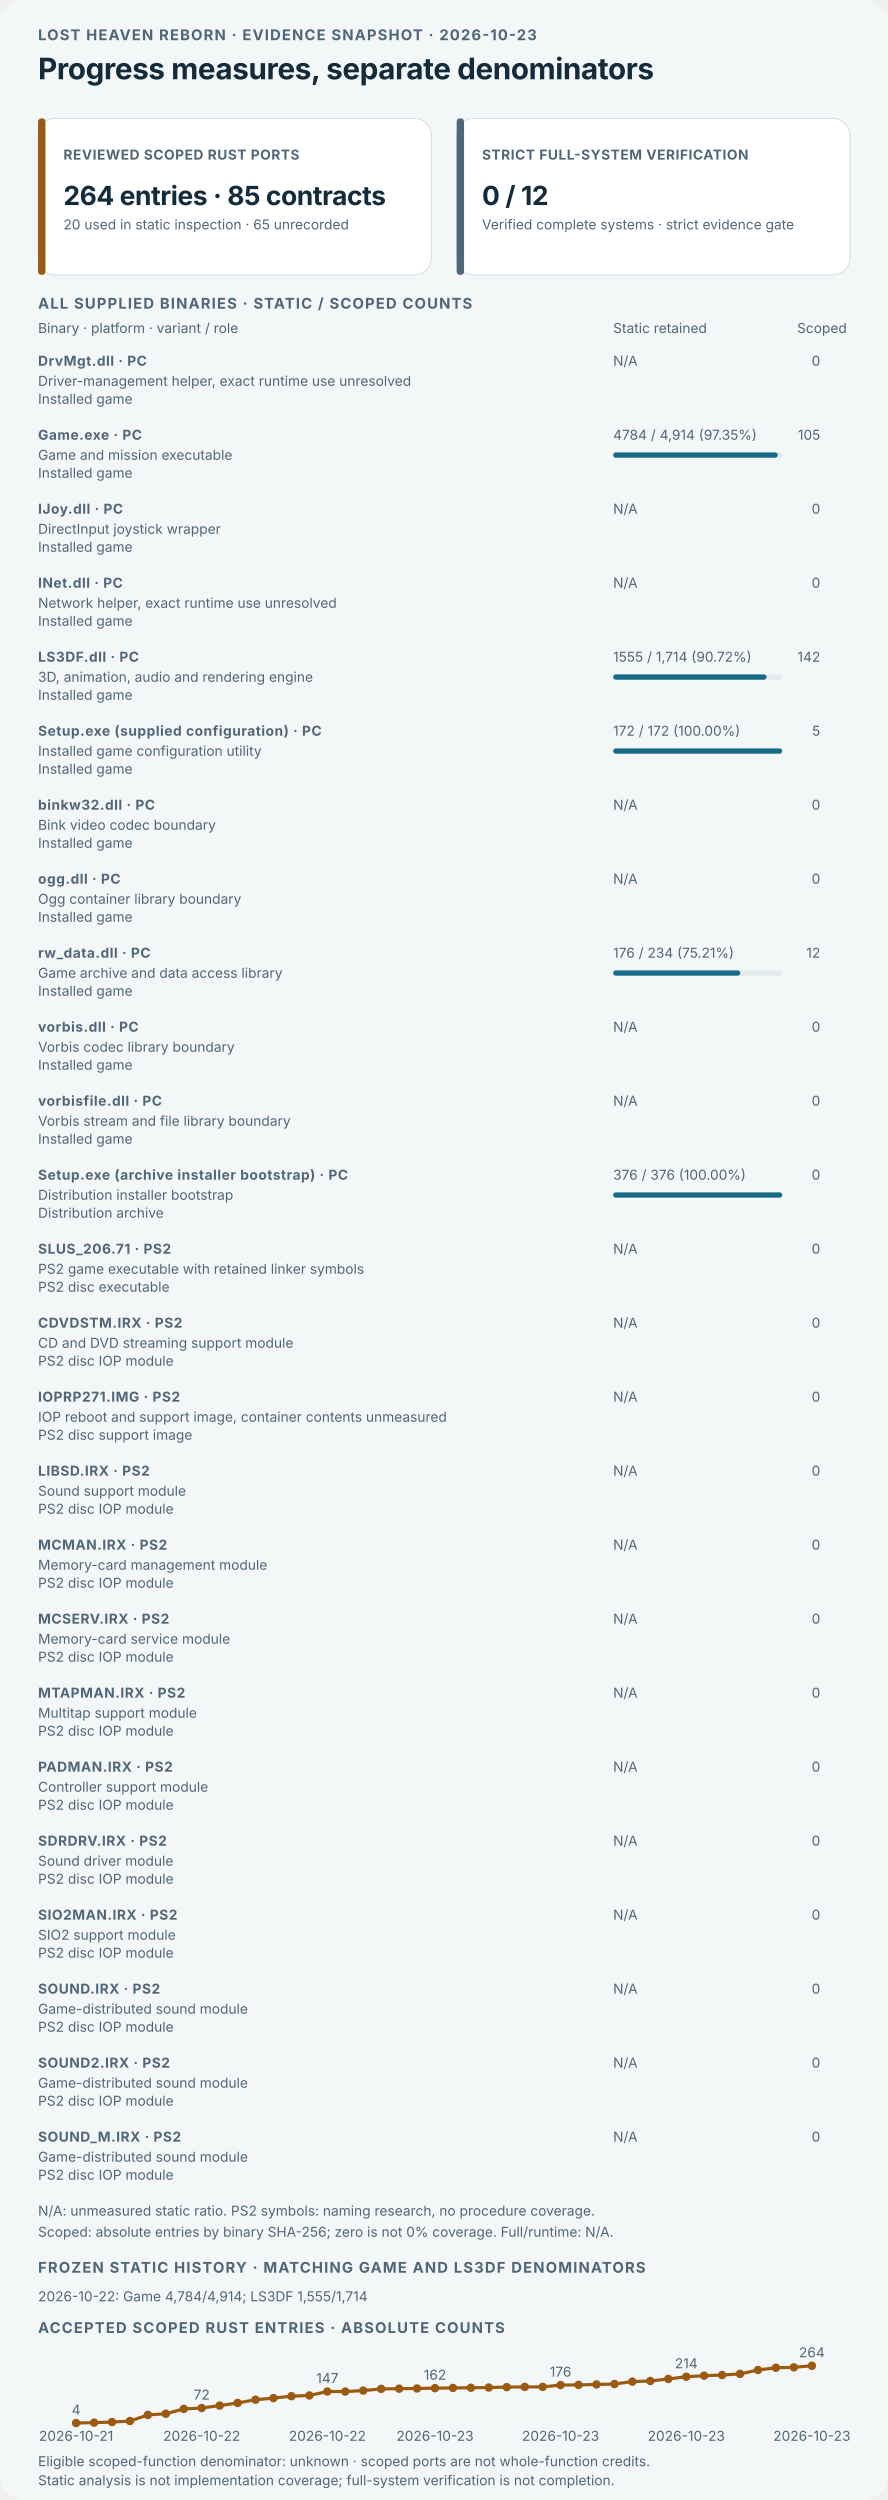
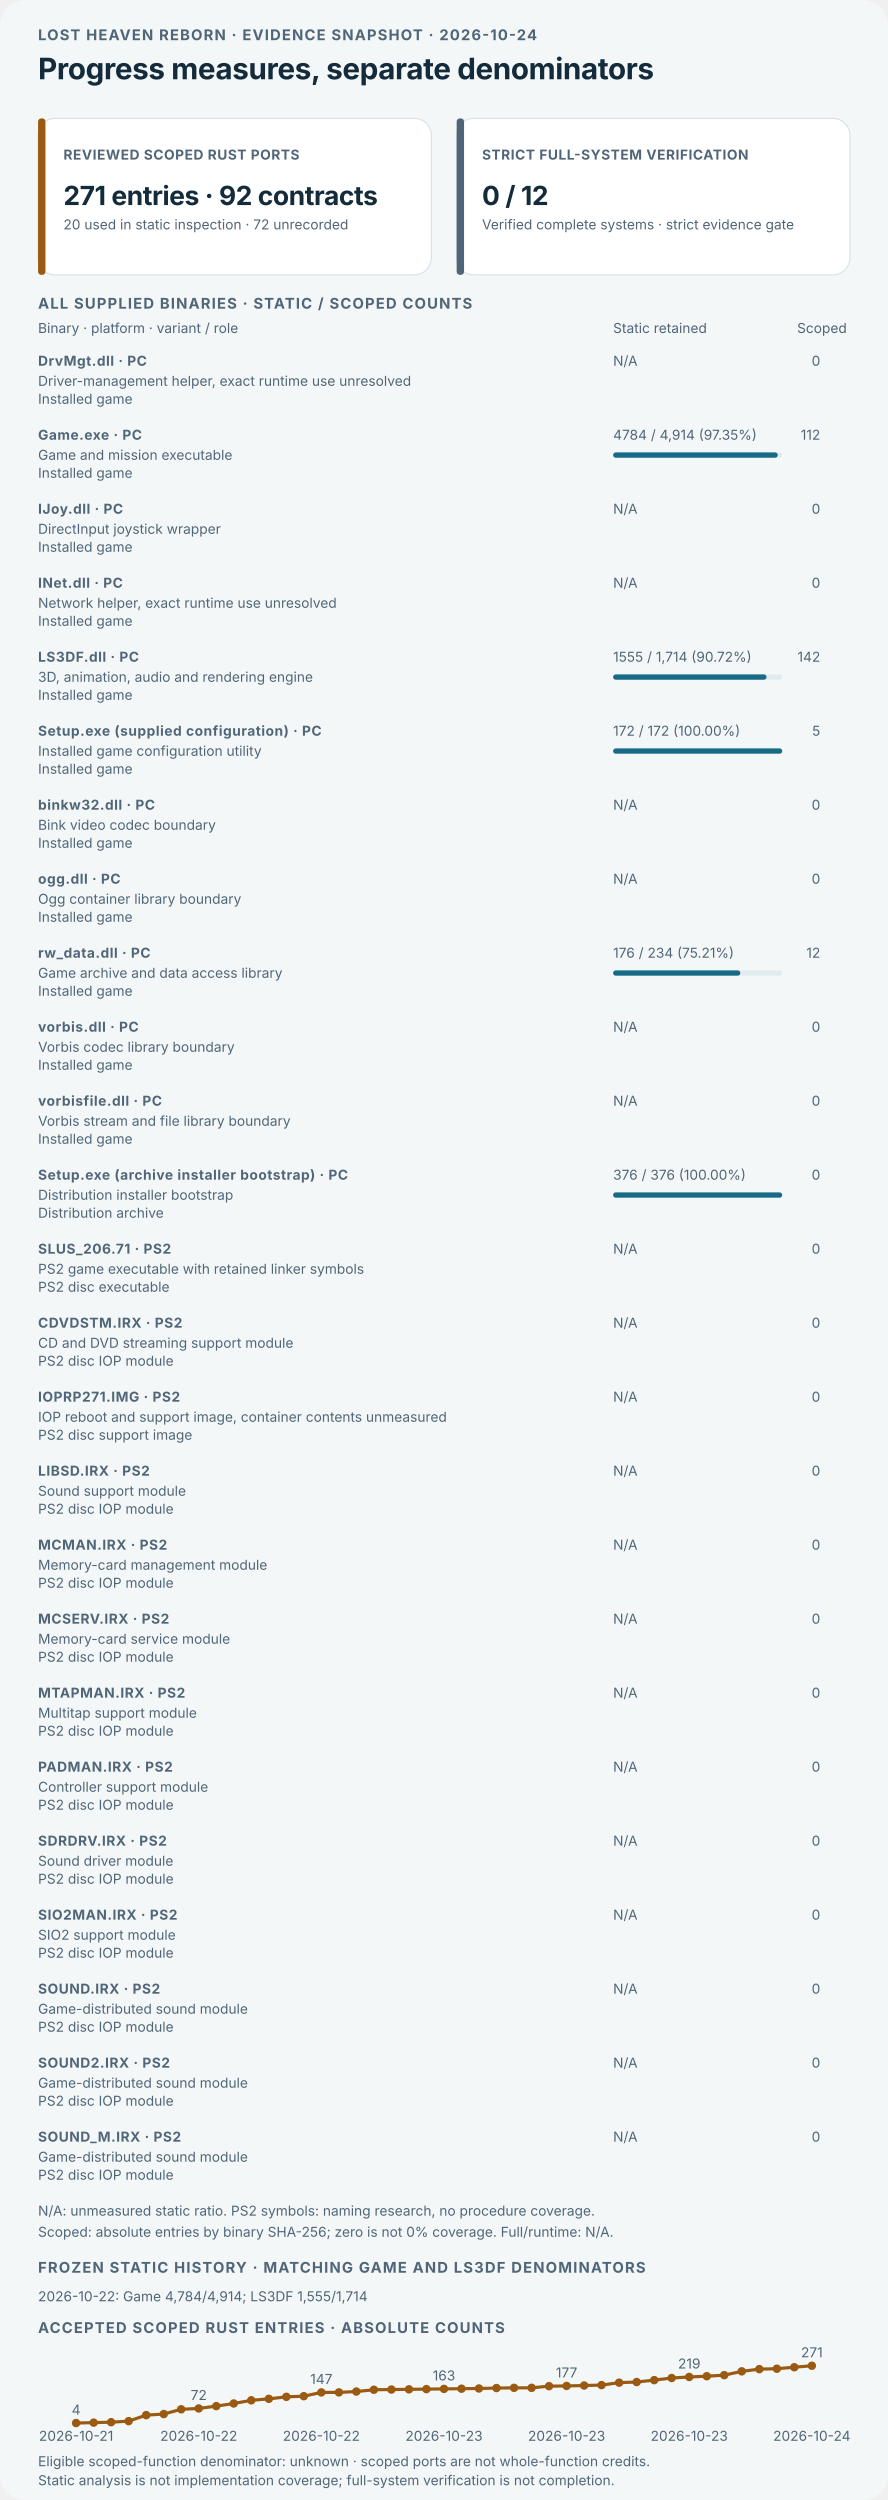
<svg xmlns="http://www.w3.org/2000/svg" viewBox="0 0 840 2365" role="img" aria-labelledby="dashboard-title dashboard-desc">
  <style>text{font-family:Inter,ui-sans-serif,system-ui,-apple-system,"Segoe UI",sans-serif;fill:#142b3b}.kicker{font-size:14px;font-weight:700;letter-spacing:1.1px;fill:#506577}.title{font-size:28px;font-weight:750;letter-spacing:-.35px}.label{font-size:13px;font-weight:750;letter-spacing:.5px;fill:#506577}.value{font-size:25px;font-weight:750;letter-spacing:-.4px}.detail,.history{font-size:13px;fill:#506577}.dark-bg{display:none}@media(prefers-color-scheme:dark){.light-bg{display:none}.dark-bg{display:inline}text{fill:#edf4f6}.kicker,.label,.detail,.history{fill:#b3c5ce}.card-bg{fill:#172b39;stroke:#3b5361}.bar-track{fill:#314957}}</style>
  <rect class="light-bg" width="840" height="2365" rx="24" fill="#f3f7f8" />
  <rect class="dark-bg" width="840" height="2365" rx="24" fill="#0d1b25" />
-   <text x="36" y="38" class="kicker">LOST HEAVEN REBORN · EVIDENCE SNAPSHOT · 2026-10-23</text>
+   <text x="36" y="38" class="kicker">LOST HEAVEN REBORN · EVIDENCE SNAPSHOT · 2026-10-24</text>
  <text x="36" y="75" class="title">Progress measures, separate denominators</text>
  <g>
    <rect class="card-bg" x="36" y="112" width="372" height="148" rx="16" fill="#ffffff" stroke="#d4e0e5" />
    <rect x="36" y="112" width="7" height="148" rx="3" fill="#9a5a12" />
    <text x="60" y="151" class="label">REVIEWED SCOPED RUST PORTS</text>
-     <text x="60" y="194" class="value">264 entries · 85 contracts</text>
-     <text x="60" y="217" class="detail">20 used in static inspection · 65 unrecorded</text>
+     <text x="60" y="194" class="value">271 entries · 92 contracts</text>
+     <text x="60" y="217" class="detail">20 used in static inspection · 72 unrecorded</text>
  </g>
  <g>
    <rect class="card-bg" x="432" y="112" width="372" height="148" rx="16" fill="#ffffff" stroke="#d4e0e5" />
    <rect x="432" y="112" width="7" height="148" rx="3" fill="#506577" />
    <text x="456" y="151" class="label">STRICT FULL-SYSTEM VERIFICATION</text>
    <text x="456" y="194" class="value">0 / 12</text>
    <text x="456" y="217" class="detail">Verified complete systems · strict evidence gate</text>
  </g>
  <text x="36" y="292" class="kicker">ALL SUPPLIED BINARIES · STATIC / SCOPED COUNTS</text>
  <text x="36" y="315" class="detail">Binary · platform · variant / role</text>
  <text x="580" y="315" class="detail">Static retained</text>
  <text x="754" y="315" class="detail">Scoped</text>
  <text x="36" y="346" class="label">DrvMgt.dll · PC</text>
  <text x="36" y="365" class="detail">Driver-management helper, exact runtime use unresolved</text>
  <text x="36" y="382" class="detail">Installed game</text>
  <text x="580" y="346" class="detail">N/A</text>
  <text x="776" y="346" text-anchor="end" class="detail">0</text>
  <text x="36" y="416" class="label">Game.exe · PC</text>
  <text x="36" y="435" class="detail">Game and mission executable</text>
  <text x="36" y="452" class="detail">Installed game</text>
  <text x="580" y="416" class="detail">4784 / 4,914 (97.35%)</text>
-   <text x="776" y="416" text-anchor="end" class="detail">105</text>
+   <text x="776" y="416" text-anchor="end" class="detail">112</text>
  <rect class="catalog-static-track bar-track" x="580" y="428" width="160" height="5" rx="2.5" fill="#e2ebee" />
  <rect class="catalog-static-fill" x="580" y="428" width="155.767" height="5" rx="2.5" fill="#176b87" />
  <text x="36" y="486" class="label">IJoy.dll · PC</text>
  <text x="36" y="505" class="detail">DirectInput joystick wrapper</text>
  <text x="36" y="522" class="detail">Installed game</text>
  <text x="580" y="486" class="detail">N/A</text>
  <text x="776" y="486" text-anchor="end" class="detail">0</text>
  <text x="36" y="556" class="label">INet.dll · PC</text>
  <text x="36" y="575" class="detail">Network helper, exact runtime use unresolved</text>
  <text x="36" y="592" class="detail">Installed game</text>
  <text x="580" y="556" class="detail">N/A</text>
  <text x="776" y="556" text-anchor="end" class="detail">0</text>
  <text x="36" y="626" class="label">LS3DF.dll · PC</text>
  <text x="36" y="645" class="detail">3D, animation, audio and rendering engine</text>
  <text x="36" y="662" class="detail">Installed game</text>
  <text x="580" y="626" class="detail">1555 / 1,714 (90.72%)</text>
  <text x="776" y="626" text-anchor="end" class="detail">142</text>
  <rect class="catalog-static-track bar-track" x="580" y="638" width="160" height="5" rx="2.5" fill="#e2ebee" />
  <rect class="catalog-static-fill" x="580" y="638" width="145.158" height="5" rx="2.5" fill="#176b87" />
  <text x="36" y="696" class="label">Setup.exe (supplied configuration) · PC</text>
  <text x="36" y="715" class="detail">Installed game configuration utility</text>
  <text x="36" y="732" class="detail">Installed game</text>
  <text x="580" y="696" class="detail">172 / 172 (100.00%)</text>
  <text x="776" y="696" text-anchor="end" class="detail">5</text>
  <rect class="catalog-static-track bar-track" x="580" y="708" width="160" height="5" rx="2.5" fill="#e2ebee" />
  <rect class="catalog-static-fill" x="580" y="708" width="160.000" height="5" rx="2.5" fill="#176b87" />
  <text x="36" y="766" class="label">binkw32.dll · PC</text>
  <text x="36" y="785" class="detail">Bink video codec boundary</text>
  <text x="36" y="802" class="detail">Installed game</text>
  <text x="580" y="766" class="detail">N/A</text>
  <text x="776" y="766" text-anchor="end" class="detail">0</text>
  <text x="36" y="836" class="label">ogg.dll · PC</text>
  <text x="36" y="855" class="detail">Ogg container library boundary</text>
  <text x="36" y="872" class="detail">Installed game</text>
  <text x="580" y="836" class="detail">N/A</text>
  <text x="776" y="836" text-anchor="end" class="detail">0</text>
  <text x="36" y="906" class="label">rw_data.dll · PC</text>
  <text x="36" y="925" class="detail">Game archive and data access library</text>
  <text x="36" y="942" class="detail">Installed game</text>
  <text x="580" y="906" class="detail">176 / 234 (75.21%)</text>
  <text x="776" y="906" text-anchor="end" class="detail">12</text>
  <rect class="catalog-static-track bar-track" x="580" y="918" width="160" height="5" rx="2.5" fill="#e2ebee" />
  <rect class="catalog-static-fill" x="580" y="918" width="120.342" height="5" rx="2.5" fill="#176b87" />
  <text x="36" y="976" class="label">vorbis.dll · PC</text>
  <text x="36" y="995" class="detail">Vorbis codec library boundary</text>
  <text x="36" y="1012" class="detail">Installed game</text>
  <text x="580" y="976" class="detail">N/A</text>
  <text x="776" y="976" text-anchor="end" class="detail">0</text>
  <text x="36" y="1046" class="label">vorbisfile.dll · PC</text>
  <text x="36" y="1065" class="detail">Vorbis stream and file library boundary</text>
  <text x="36" y="1082" class="detail">Installed game</text>
  <text x="580" y="1046" class="detail">N/A</text>
  <text x="776" y="1046" text-anchor="end" class="detail">0</text>
  <text x="36" y="1116" class="label">Setup.exe (archive installer bootstrap) · PC</text>
  <text x="36" y="1135" class="detail">Distribution installer bootstrap</text>
  <text x="36" y="1152" class="detail">Distribution archive</text>
  <text x="580" y="1116" class="detail">376 / 376 (100.00%)</text>
  <text x="776" y="1116" text-anchor="end" class="detail">0</text>
  <rect class="catalog-static-track bar-track" x="580" y="1128" width="160" height="5" rx="2.5" fill="#e2ebee" />
  <rect class="catalog-static-fill" x="580" y="1128" width="160.000" height="5" rx="2.5" fill="#176b87" />
  <text x="36" y="1186" class="label">SLUS_206.71 · PS2</text>
  <text x="36" y="1205" class="detail">PS2 game executable with retained linker symbols</text>
  <text x="36" y="1222" class="detail">PS2 disc executable</text>
  <text x="580" y="1186" class="detail">N/A</text>
  <text x="776" y="1186" text-anchor="end" class="detail">0</text>
  <text x="36" y="1256" class="label">CDVDSTM.IRX · PS2</text>
  <text x="36" y="1275" class="detail">CD and DVD streaming support module</text>
  <text x="36" y="1292" class="detail">PS2 disc IOP module</text>
  <text x="580" y="1256" class="detail">N/A</text>
  <text x="776" y="1256" text-anchor="end" class="detail">0</text>
  <text x="36" y="1326" class="label">IOPRP271.IMG · PS2</text>
  <text x="36" y="1345" class="detail">IOP reboot and support image, container contents unmeasured</text>
  <text x="36" y="1362" class="detail">PS2 disc support image</text>
  <text x="580" y="1326" class="detail">N/A</text>
  <text x="776" y="1326" text-anchor="end" class="detail">0</text>
  <text x="36" y="1396" class="label">LIBSD.IRX · PS2</text>
  <text x="36" y="1415" class="detail">Sound support module</text>
  <text x="36" y="1432" class="detail">PS2 disc IOP module</text>
  <text x="580" y="1396" class="detail">N/A</text>
  <text x="776" y="1396" text-anchor="end" class="detail">0</text>
  <text x="36" y="1466" class="label">MCMAN.IRX · PS2</text>
  <text x="36" y="1485" class="detail">Memory-card management module</text>
  <text x="36" y="1502" class="detail">PS2 disc IOP module</text>
  <text x="580" y="1466" class="detail">N/A</text>
  <text x="776" y="1466" text-anchor="end" class="detail">0</text>
  <text x="36" y="1536" class="label">MCSERV.IRX · PS2</text>
  <text x="36" y="1555" class="detail">Memory-card service module</text>
  <text x="36" y="1572" class="detail">PS2 disc IOP module</text>
  <text x="580" y="1536" class="detail">N/A</text>
  <text x="776" y="1536" text-anchor="end" class="detail">0</text>
  <text x="36" y="1606" class="label">MTAPMAN.IRX · PS2</text>
  <text x="36" y="1625" class="detail">Multitap support module</text>
  <text x="36" y="1642" class="detail">PS2 disc IOP module</text>
  <text x="580" y="1606" class="detail">N/A</text>
  <text x="776" y="1606" text-anchor="end" class="detail">0</text>
  <text x="36" y="1676" class="label">PADMAN.IRX · PS2</text>
  <text x="36" y="1695" class="detail">Controller support module</text>
  <text x="36" y="1712" class="detail">PS2 disc IOP module</text>
  <text x="580" y="1676" class="detail">N/A</text>
  <text x="776" y="1676" text-anchor="end" class="detail">0</text>
  <text x="36" y="1746" class="label">SDRDRV.IRX · PS2</text>
  <text x="36" y="1765" class="detail">Sound driver module</text>
  <text x="36" y="1782" class="detail">PS2 disc IOP module</text>
  <text x="580" y="1746" class="detail">N/A</text>
  <text x="776" y="1746" text-anchor="end" class="detail">0</text>
  <text x="36" y="1816" class="label">SIO2MAN.IRX · PS2</text>
  <text x="36" y="1835" class="detail">SIO2 support module</text>
  <text x="36" y="1852" class="detail">PS2 disc IOP module</text>
  <text x="580" y="1816" class="detail">N/A</text>
  <text x="776" y="1816" text-anchor="end" class="detail">0</text>
  <text x="36" y="1886" class="label">SOUND.IRX · PS2</text>
  <text x="36" y="1905" class="detail">Game-distributed sound module</text>
  <text x="36" y="1922" class="detail">PS2 disc IOP module</text>
  <text x="580" y="1886" class="detail">N/A</text>
  <text x="776" y="1886" text-anchor="end" class="detail">0</text>
  <text x="36" y="1956" class="label">SOUND2.IRX · PS2</text>
  <text x="36" y="1975" class="detail">Game-distributed sound module</text>
  <text x="36" y="1992" class="detail">PS2 disc IOP module</text>
  <text x="580" y="1956" class="detail">N/A</text>
  <text x="776" y="1956" text-anchor="end" class="detail">0</text>
  <text x="36" y="2026" class="label">SOUND_M.IRX · PS2</text>
  <text x="36" y="2045" class="detail">Game-distributed sound module</text>
  <text x="36" y="2062" class="detail">PS2 disc IOP module</text>
  <text x="580" y="2026" class="detail">N/A</text>
  <text x="776" y="2026" text-anchor="end" class="detail">0</text>
  <text x="36" y="2096" class="detail">N/A: unmeasured static ratio. PS2 symbols: naming research, no procedure coverage.</text>
  <text x="36" y="2116" class="detail">Scoped: absolute entries by binary SHA-256; zero is not 0% coverage. Full/runtime: N/A.</text>
  <text x="36" y="2150" class="kicker">FROZEN STATIC HISTORY · MATCHING GAME AND LS3DF DENOMINATORS</text>
  <text x="36" y="2177" class="history">2026-10-22: Game 4,784/4,914; LS3DF 1,555/1,714</text>
  <text x="36" y="2207" class="kicker">ACCEPTED SCOPED RUST ENTRIES · ABSOLUTE COUNTS</text>
-   <polyline points="72.0,2292.2 89.0,2291.8 106.0,2291.3 122.9,2290.3 139.9,2284.5 156.9,2283.4 173.9,2278.8 190.8,2278.0 207.8,2275.7 224.8,2273.2 241.8,2270.1 258.7,2268.6 275.7,2266.8 292.7,2266.1 309.7,2262.4 326.6,2262.4 343.6,2261.5 360.6,2259.9 377.6,2259.7 394.5,2259.5 411.5,2259.2 428.5,2259.0 445.5,2258.8 462.4,2258.6 479.4,2258.2 496.4,2258.0 513.4,2258.0 530.3,2256.3 547.3,2256.1 564.3,2255.7 581.3,2255.3 598.2,2253.0 615.2,2252.4 632.2,2250.5 649.2,2248.4 666.1,2247.4 683.1,2246.8 700.1,2245.7 717.1,2242.0 734.0,2239.9 751.0,2239.5 768.0,2238.0" fill="none" stroke="#9a5a12" stroke-width="3" stroke-linecap="round" stroke-linejoin="round" />
+   <polyline points="72.0,2292.2 88.6,2291.8 105.1,2291.4 121.7,2290.4 138.3,2284.7 154.9,2283.7 171.4,2279.2 188.0,2278.4 204.6,2276.2 221.1,2273.7 237.7,2270.7 254.3,2269.3 270.9,2267.4 287.4,2266.8 304.0,2263.2 320.6,2263.2 337.1,2262.4 353.7,2260.7 370.3,2260.5 386.9,2260.3 403.4,2260.1 420.0,2259.9 436.6,2259.7 453.1,2259.5 469.7,2259.1 486.3,2258.9 502.9,2258.9 519.4,2257.3 536.0,2257.1 552.6,2256.7 569.1,2256.3 585.7,2254.0 602.3,2253.4 618.9,2251.6 635.4,2249.6 652.0,2248.6 668.6,2247.9 685.1,2246.9 701.7,2243.3 718.3,2241.2 734.9,2240.8 751.4,2239.4 768.0,2238.0" fill="none" stroke="#9a5a12" stroke-width="3" stroke-linecap="round" stroke-linejoin="round" />
  <circle cx="72.0" cy="2292.2" r="4" fill="#9a5a12" />
  <text x="72.0" y="2284.2" text-anchor="middle" class="history">4</text>
  <text x="72.0" y="2309" text-anchor="middle" class="history">2026-10-21</text>
-   <circle cx="89.0" cy="2291.8" r="4" fill="#9a5a12" />
-   <circle cx="106.0" cy="2291.3" r="4" fill="#9a5a12" />
-   <circle cx="122.9" cy="2290.3" r="4" fill="#9a5a12" />
-   <circle cx="139.9" cy="2284.5" r="4" fill="#9a5a12" />
-   <circle cx="156.9" cy="2283.4" r="4" fill="#9a5a12" />
-   <circle cx="173.9" cy="2278.8" r="4" fill="#9a5a12" />
-   <circle cx="190.8" cy="2278.0" r="4" fill="#9a5a12" />
-   <text x="190.8" y="2270.0" text-anchor="middle" class="history">72</text>
-   <text x="190.8" y="2309" text-anchor="middle" class="history">2026-10-22</text>
-   <circle cx="207.8" cy="2275.7" r="4" fill="#9a5a12" />
-   <circle cx="224.8" cy="2273.2" r="4" fill="#9a5a12" />
-   <circle cx="241.8" cy="2270.1" r="4" fill="#9a5a12" />
-   <circle cx="258.7" cy="2268.6" r="4" fill="#9a5a12" />
-   <circle cx="275.7" cy="2266.8" r="4" fill="#9a5a12" />
-   <circle cx="292.7" cy="2266.1" r="4" fill="#9a5a12" />
-   <circle cx="309.7" cy="2262.4" r="4" fill="#9a5a12" />
-   <text x="309.7" y="2254.4" text-anchor="middle" class="history">147</text>
-   <text x="309.7" y="2309" text-anchor="middle" class="history">2026-10-22</text>
-   <circle cx="326.6" cy="2262.4" r="4" fill="#9a5a12" />
-   <circle cx="343.6" cy="2261.5" r="4" fill="#9a5a12" />
-   <circle cx="360.6" cy="2259.9" r="4" fill="#9a5a12" />
-   <circle cx="377.6" cy="2259.7" r="4" fill="#9a5a12" />
-   <circle cx="394.5" cy="2259.5" r="4" fill="#9a5a12" />
-   <circle cx="411.5" cy="2259.2" r="4" fill="#9a5a12" />
-   <text x="411.5" y="2251.2" text-anchor="middle" class="history">162</text>
-   <text x="411.5" y="2309" text-anchor="middle" class="history">2026-10-23</text>
-   <circle cx="428.5" cy="2259.0" r="4" fill="#9a5a12" />
-   <circle cx="445.5" cy="2258.8" r="4" fill="#9a5a12" />
-   <circle cx="462.4" cy="2258.6" r="4" fill="#9a5a12" />
-   <circle cx="479.4" cy="2258.2" r="4" fill="#9a5a12" />
-   <circle cx="496.4" cy="2258.0" r="4" fill="#9a5a12" />
-   <circle cx="513.4" cy="2258.0" r="4" fill="#9a5a12" />
-   <circle cx="530.3" cy="2256.3" r="4" fill="#9a5a12" />
-   <text x="530.3" y="2248.3" text-anchor="middle" class="history">176</text>
-   <text x="530.3" y="2309" text-anchor="middle" class="history">2026-10-23</text>
-   <circle cx="547.3" cy="2256.1" r="4" fill="#9a5a12" />
-   <circle cx="564.3" cy="2255.7" r="4" fill="#9a5a12" />
-   <circle cx="581.3" cy="2255.3" r="4" fill="#9a5a12" />
-   <circle cx="598.2" cy="2253.0" r="4" fill="#9a5a12" />
-   <circle cx="615.2" cy="2252.4" r="4" fill="#9a5a12" />
-   <circle cx="632.2" cy="2250.5" r="4" fill="#9a5a12" />
-   <circle cx="649.2" cy="2248.4" r="4" fill="#9a5a12" />
-   <text x="649.2" y="2240.4" text-anchor="middle" class="history">214</text>
-   <text x="649.2" y="2309" text-anchor="middle" class="history">2026-10-23</text>
-   <circle cx="666.1" cy="2247.4" r="4" fill="#9a5a12" />
-   <circle cx="683.1" cy="2246.8" r="4" fill="#9a5a12" />
-   <circle cx="700.1" cy="2245.7" r="4" fill="#9a5a12" />
-   <circle cx="717.1" cy="2242.0" r="4" fill="#9a5a12" />
-   <circle cx="734.0" cy="2239.9" r="4" fill="#9a5a12" />
-   <circle cx="751.0" cy="2239.5" r="4" fill="#9a5a12" />
+   <circle cx="88.6" cy="2291.8" r="4" fill="#9a5a12" />
+   <circle cx="105.1" cy="2291.4" r="4" fill="#9a5a12" />
+   <circle cx="121.7" cy="2290.4" r="4" fill="#9a5a12" />
+   <circle cx="138.3" cy="2284.7" r="4" fill="#9a5a12" />
+   <circle cx="154.9" cy="2283.7" r="4" fill="#9a5a12" />
+   <circle cx="171.4" cy="2279.2" r="4" fill="#9a5a12" />
+   <circle cx="188.0" cy="2278.4" r="4" fill="#9a5a12" />
+   <text x="188.0" y="2270.4" text-anchor="middle" class="history">72</text>
+   <text x="188.0" y="2309" text-anchor="middle" class="history">2026-10-22</text>
+   <circle cx="204.6" cy="2276.2" r="4" fill="#9a5a12" />
+   <circle cx="221.1" cy="2273.7" r="4" fill="#9a5a12" />
+   <circle cx="237.7" cy="2270.7" r="4" fill="#9a5a12" />
+   <circle cx="254.3" cy="2269.3" r="4" fill="#9a5a12" />
+   <circle cx="270.9" cy="2267.4" r="4" fill="#9a5a12" />
+   <circle cx="287.4" cy="2266.8" r="4" fill="#9a5a12" />
+   <circle cx="304.0" cy="2263.2" r="4" fill="#9a5a12" />
+   <text x="304.0" y="2255.2" text-anchor="middle" class="history">147</text>
+   <text x="304.0" y="2309" text-anchor="middle" class="history">2026-10-22</text>
+   <circle cx="320.6" cy="2263.2" r="4" fill="#9a5a12" />
+   <circle cx="337.1" cy="2262.4" r="4" fill="#9a5a12" />
+   <circle cx="353.7" cy="2260.7" r="4" fill="#9a5a12" />
+   <circle cx="370.3" cy="2260.5" r="4" fill="#9a5a12" />
+   <circle cx="386.9" cy="2260.3" r="4" fill="#9a5a12" />
+   <circle cx="403.4" cy="2260.1" r="4" fill="#9a5a12" />
+   <circle cx="420.0" cy="2259.9" r="4" fill="#9a5a12" />
+   <text x="420.0" y="2251.9" text-anchor="middle" class="history">163</text>
+   <text x="420.0" y="2309" text-anchor="middle" class="history">2026-10-23</text>
+   <circle cx="436.6" cy="2259.7" r="4" fill="#9a5a12" />
+   <circle cx="453.1" cy="2259.5" r="4" fill="#9a5a12" />
+   <circle cx="469.7" cy="2259.1" r="4" fill="#9a5a12" />
+   <circle cx="486.3" cy="2258.9" r="4" fill="#9a5a12" />
+   <circle cx="502.9" cy="2258.9" r="4" fill="#9a5a12" />
+   <circle cx="519.4" cy="2257.3" r="4" fill="#9a5a12" />
+   <circle cx="536.0" cy="2257.1" r="4" fill="#9a5a12" />
+   <text x="536.0" y="2249.1" text-anchor="middle" class="history">177</text>
+   <text x="536.0" y="2309" text-anchor="middle" class="history">2026-10-23</text>
+   <circle cx="552.6" cy="2256.7" r="4" fill="#9a5a12" />
+   <circle cx="569.1" cy="2256.3" r="4" fill="#9a5a12" />
+   <circle cx="585.7" cy="2254.0" r="4" fill="#9a5a12" />
+   <circle cx="602.3" cy="2253.4" r="4" fill="#9a5a12" />
+   <circle cx="618.9" cy="2251.6" r="4" fill="#9a5a12" />
+   <circle cx="635.4" cy="2249.6" r="4" fill="#9a5a12" />
+   <circle cx="652.0" cy="2248.6" r="4" fill="#9a5a12" />
+   <text x="652.0" y="2240.6" text-anchor="middle" class="history">219</text>
+   <text x="652.0" y="2309" text-anchor="middle" class="history">2026-10-23</text>
+   <circle cx="668.6" cy="2247.9" r="4" fill="#9a5a12" />
+   <circle cx="685.1" cy="2246.9" r="4" fill="#9a5a12" />
+   <circle cx="701.7" cy="2243.3" r="4" fill="#9a5a12" />
+   <circle cx="718.3" cy="2241.2" r="4" fill="#9a5a12" />
+   <circle cx="734.9" cy="2240.8" r="4" fill="#9a5a12" />
+   <circle cx="751.4" cy="2239.4" r="4" fill="#9a5a12" />
  <circle cx="768.0" cy="2238.0" r="4" fill="#9a5a12" />
-   <text x="768.0" y="2230.0" text-anchor="middle" class="history">264</text>
-   <text x="768.0" y="2309" text-anchor="middle" class="history">2026-10-23</text>
+   <text x="768.0" y="2230.0" text-anchor="middle" class="history">271</text>
+   <text x="768.0" y="2309" text-anchor="middle" class="history">2026-10-24</text>
  <text x="36" y="2333" class="detail">Eligible scoped-function denominator: unknown · scoped ports are not whole-function credits.</text>
  <text x="36" y="2351" class="detail">Static analysis is not implementation coverage; full-system verification is not completion.</text>
</svg>
